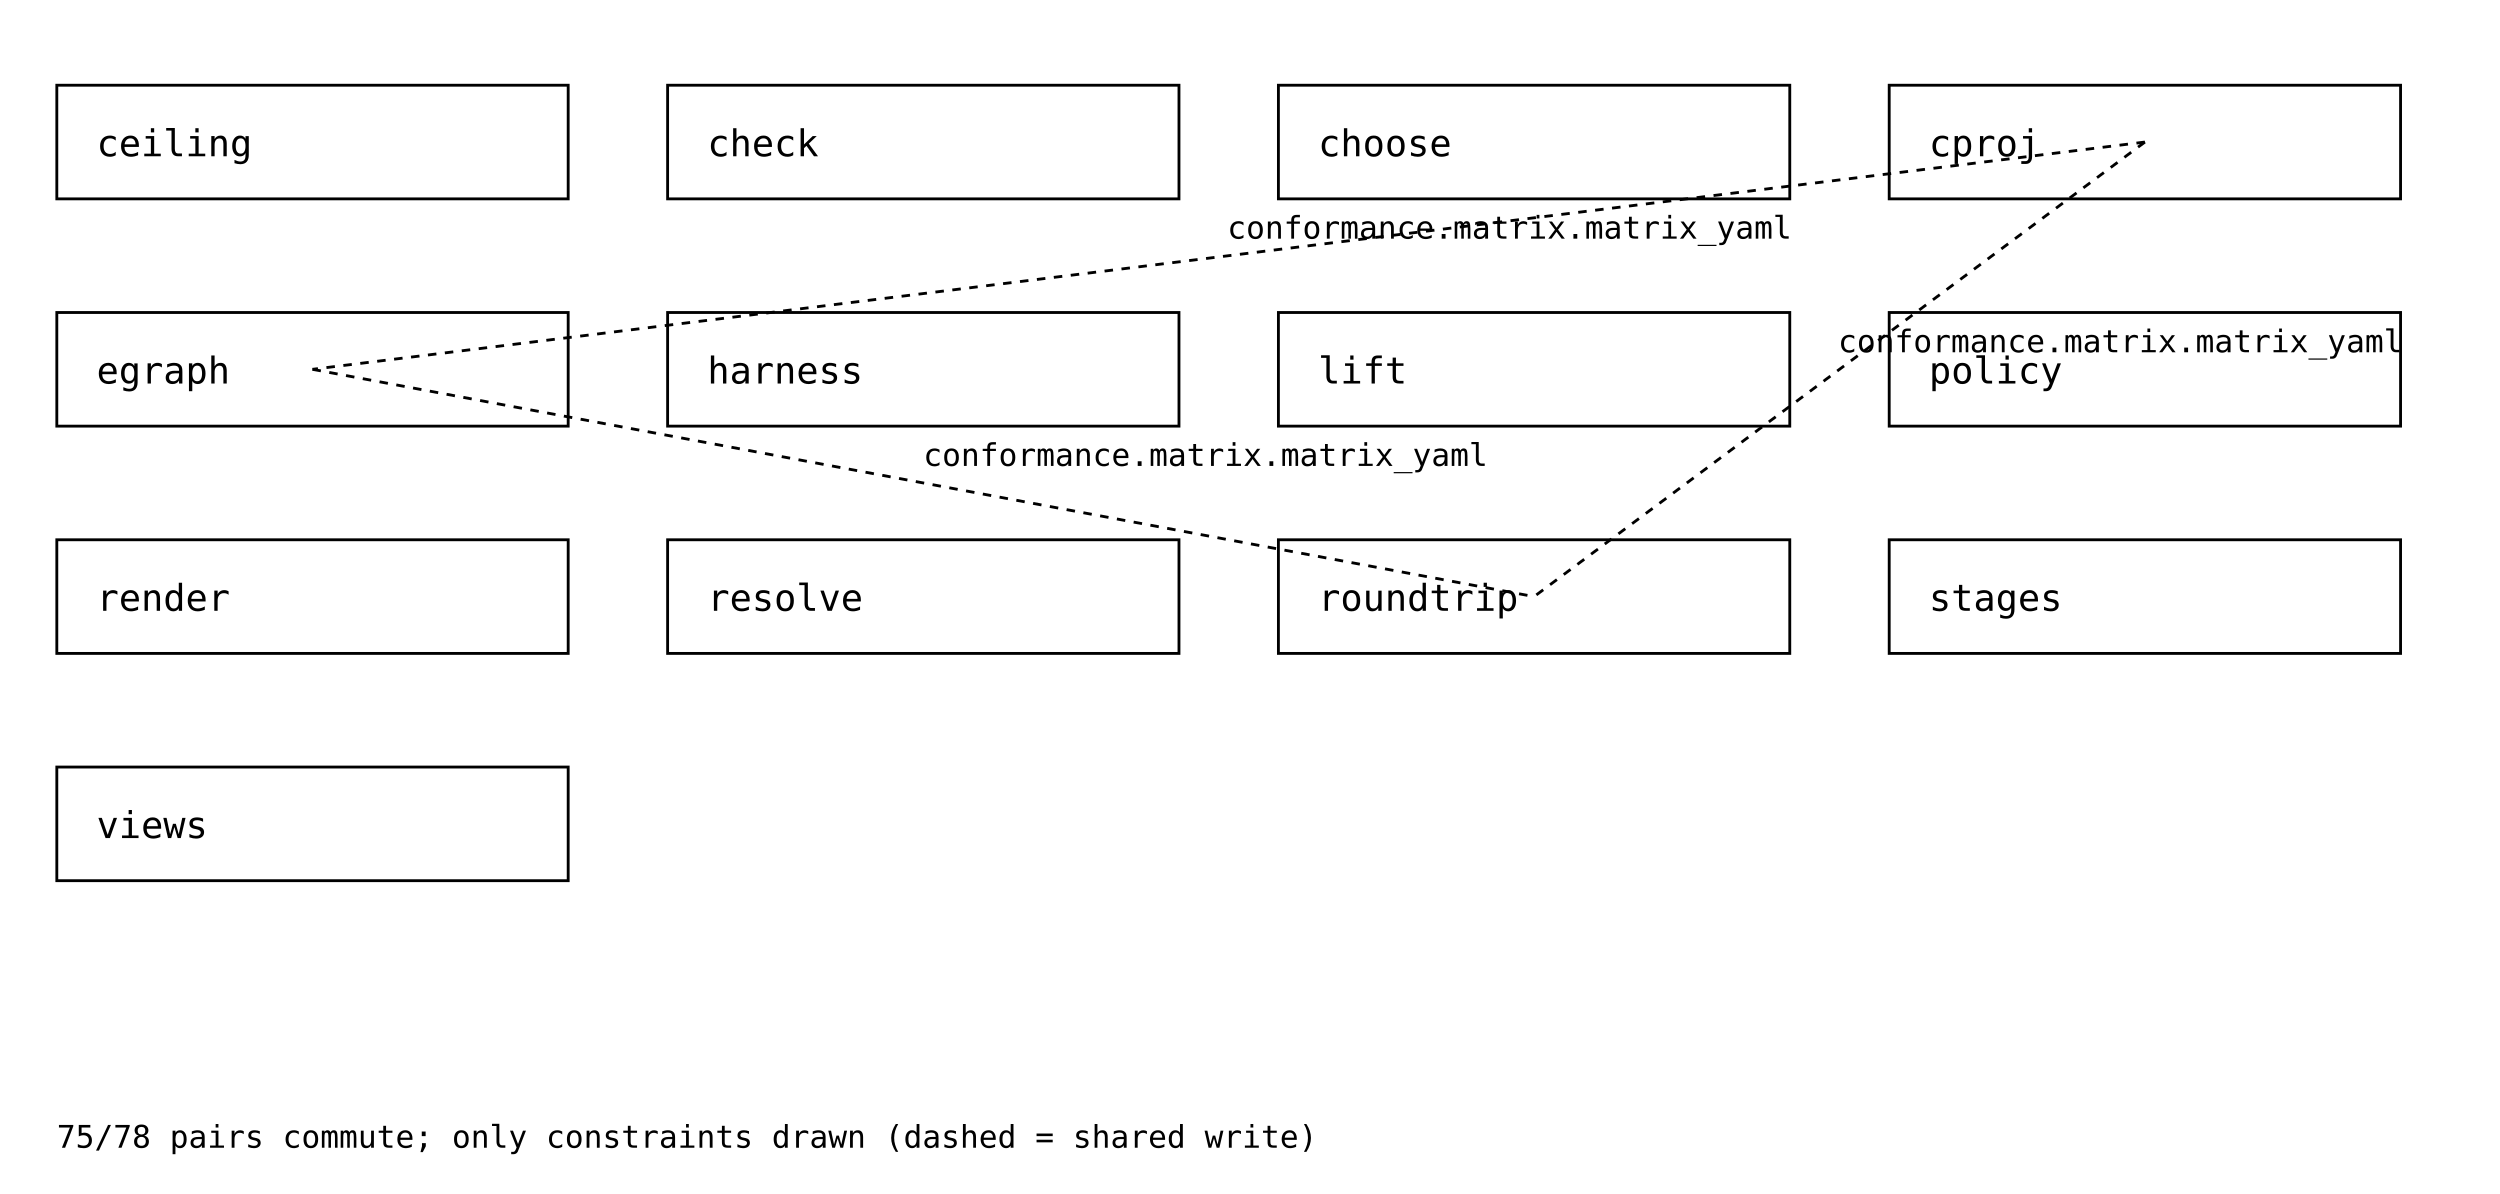
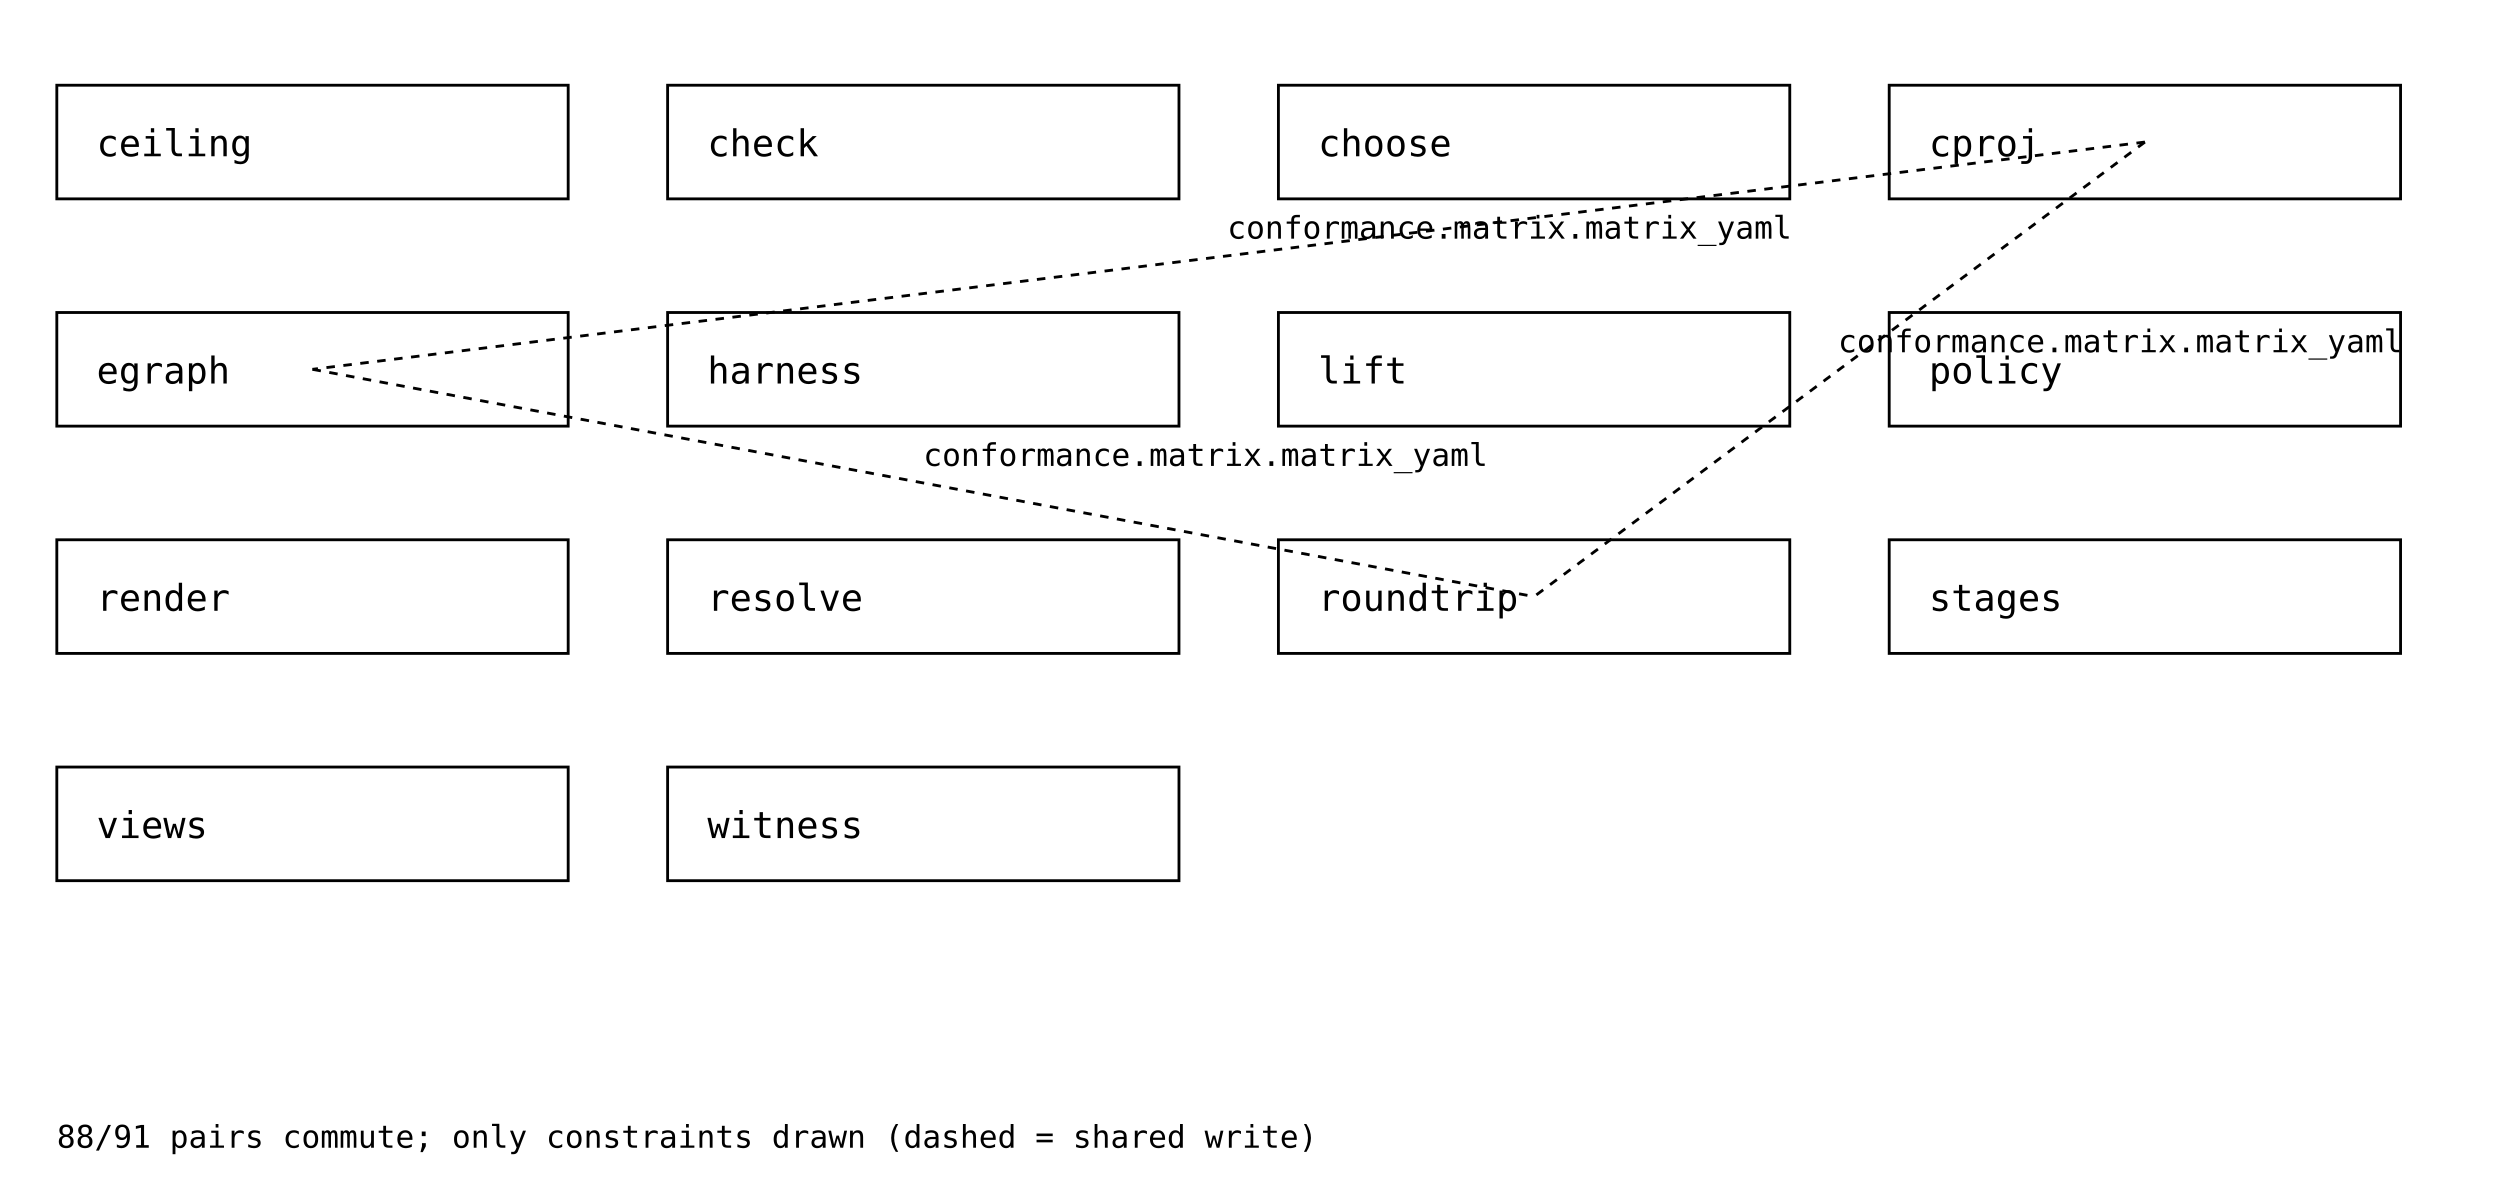
<svg xmlns="http://www.w3.org/2000/svg" viewBox="0 0 880 420" font-family="monospace" font-size="13">
  <rect x="20" y="30" width="180" height="40" fill="none" stroke="#000" />
  <text x="34" y="55">ceiling</text>
  <rect x="235" y="30" width="180" height="40" fill="none" stroke="#000" />
  <text x="249" y="55">check</text>
  <rect x="450" y="30" width="180" height="40" fill="none" stroke="#000" />
  <text x="464" y="55">choose</text>
  <rect x="665" y="30" width="180" height="40" fill="none" stroke="#000" />
  <text x="679" y="55">cproj</text>
  <rect x="20" y="110" width="180" height="40" fill="none" stroke="#000" />
  <text x="34" y="135">egraph</text>
  <rect x="235" y="110" width="180" height="40" fill="none" stroke="#000" />
  <text x="249" y="135">harness</text>
  <rect x="450" y="110" width="180" height="40" fill="none" stroke="#000" />
  <text x="464" y="135">lift</text>
  <rect x="665" y="110" width="180" height="40" fill="none" stroke="#000" />
  <text x="679" y="135">policy</text>
  <rect x="20" y="190" width="180" height="40" fill="none" stroke="#000" />
  <text x="34" y="215">render</text>
  <rect x="235" y="190" width="180" height="40" fill="none" stroke="#000" />
  <text x="249" y="215">resolve</text>
  <rect x="450" y="190" width="180" height="40" fill="none" stroke="#000" />
  <text x="464" y="215">roundtrip</text>
  <rect x="665" y="190" width="180" height="40" fill="none" stroke="#000" />
  <text x="679" y="215">stages</text>
  <rect x="20" y="270" width="180" height="40" fill="none" stroke="#000" />
  <text x="34" y="295">views</text>
+   <rect x="235" y="270" width="180" height="40" fill="none" stroke="#000" />
+   <text x="249" y="295">witness</text>
  <polyline points="755,50 110,130" fill="none" stroke="#000" stroke-dasharray="3 3" />
  <text x="432" y="84" font-size="11">conformance.matrix.matrix_yaml</text>
  <polyline points="755,50 540,210" fill="none" stroke="#000" stroke-dasharray="3 3" />
  <text x="647" y="124" font-size="11">conformance.matrix.matrix_yaml</text>
  <polyline points="110,130 540,210" fill="none" stroke="#000" stroke-dasharray="3 3" />
  <text x="325" y="164" font-size="11">conformance.matrix.matrix_yaml</text>
-   <text x="20" y="404" font-size="11">75/78 pairs commute; only constraints drawn (dashed = shared write)</text>
+   <text x="20" y="404" font-size="11">88/91 pairs commute; only constraints drawn (dashed = shared write)</text>
</svg>
